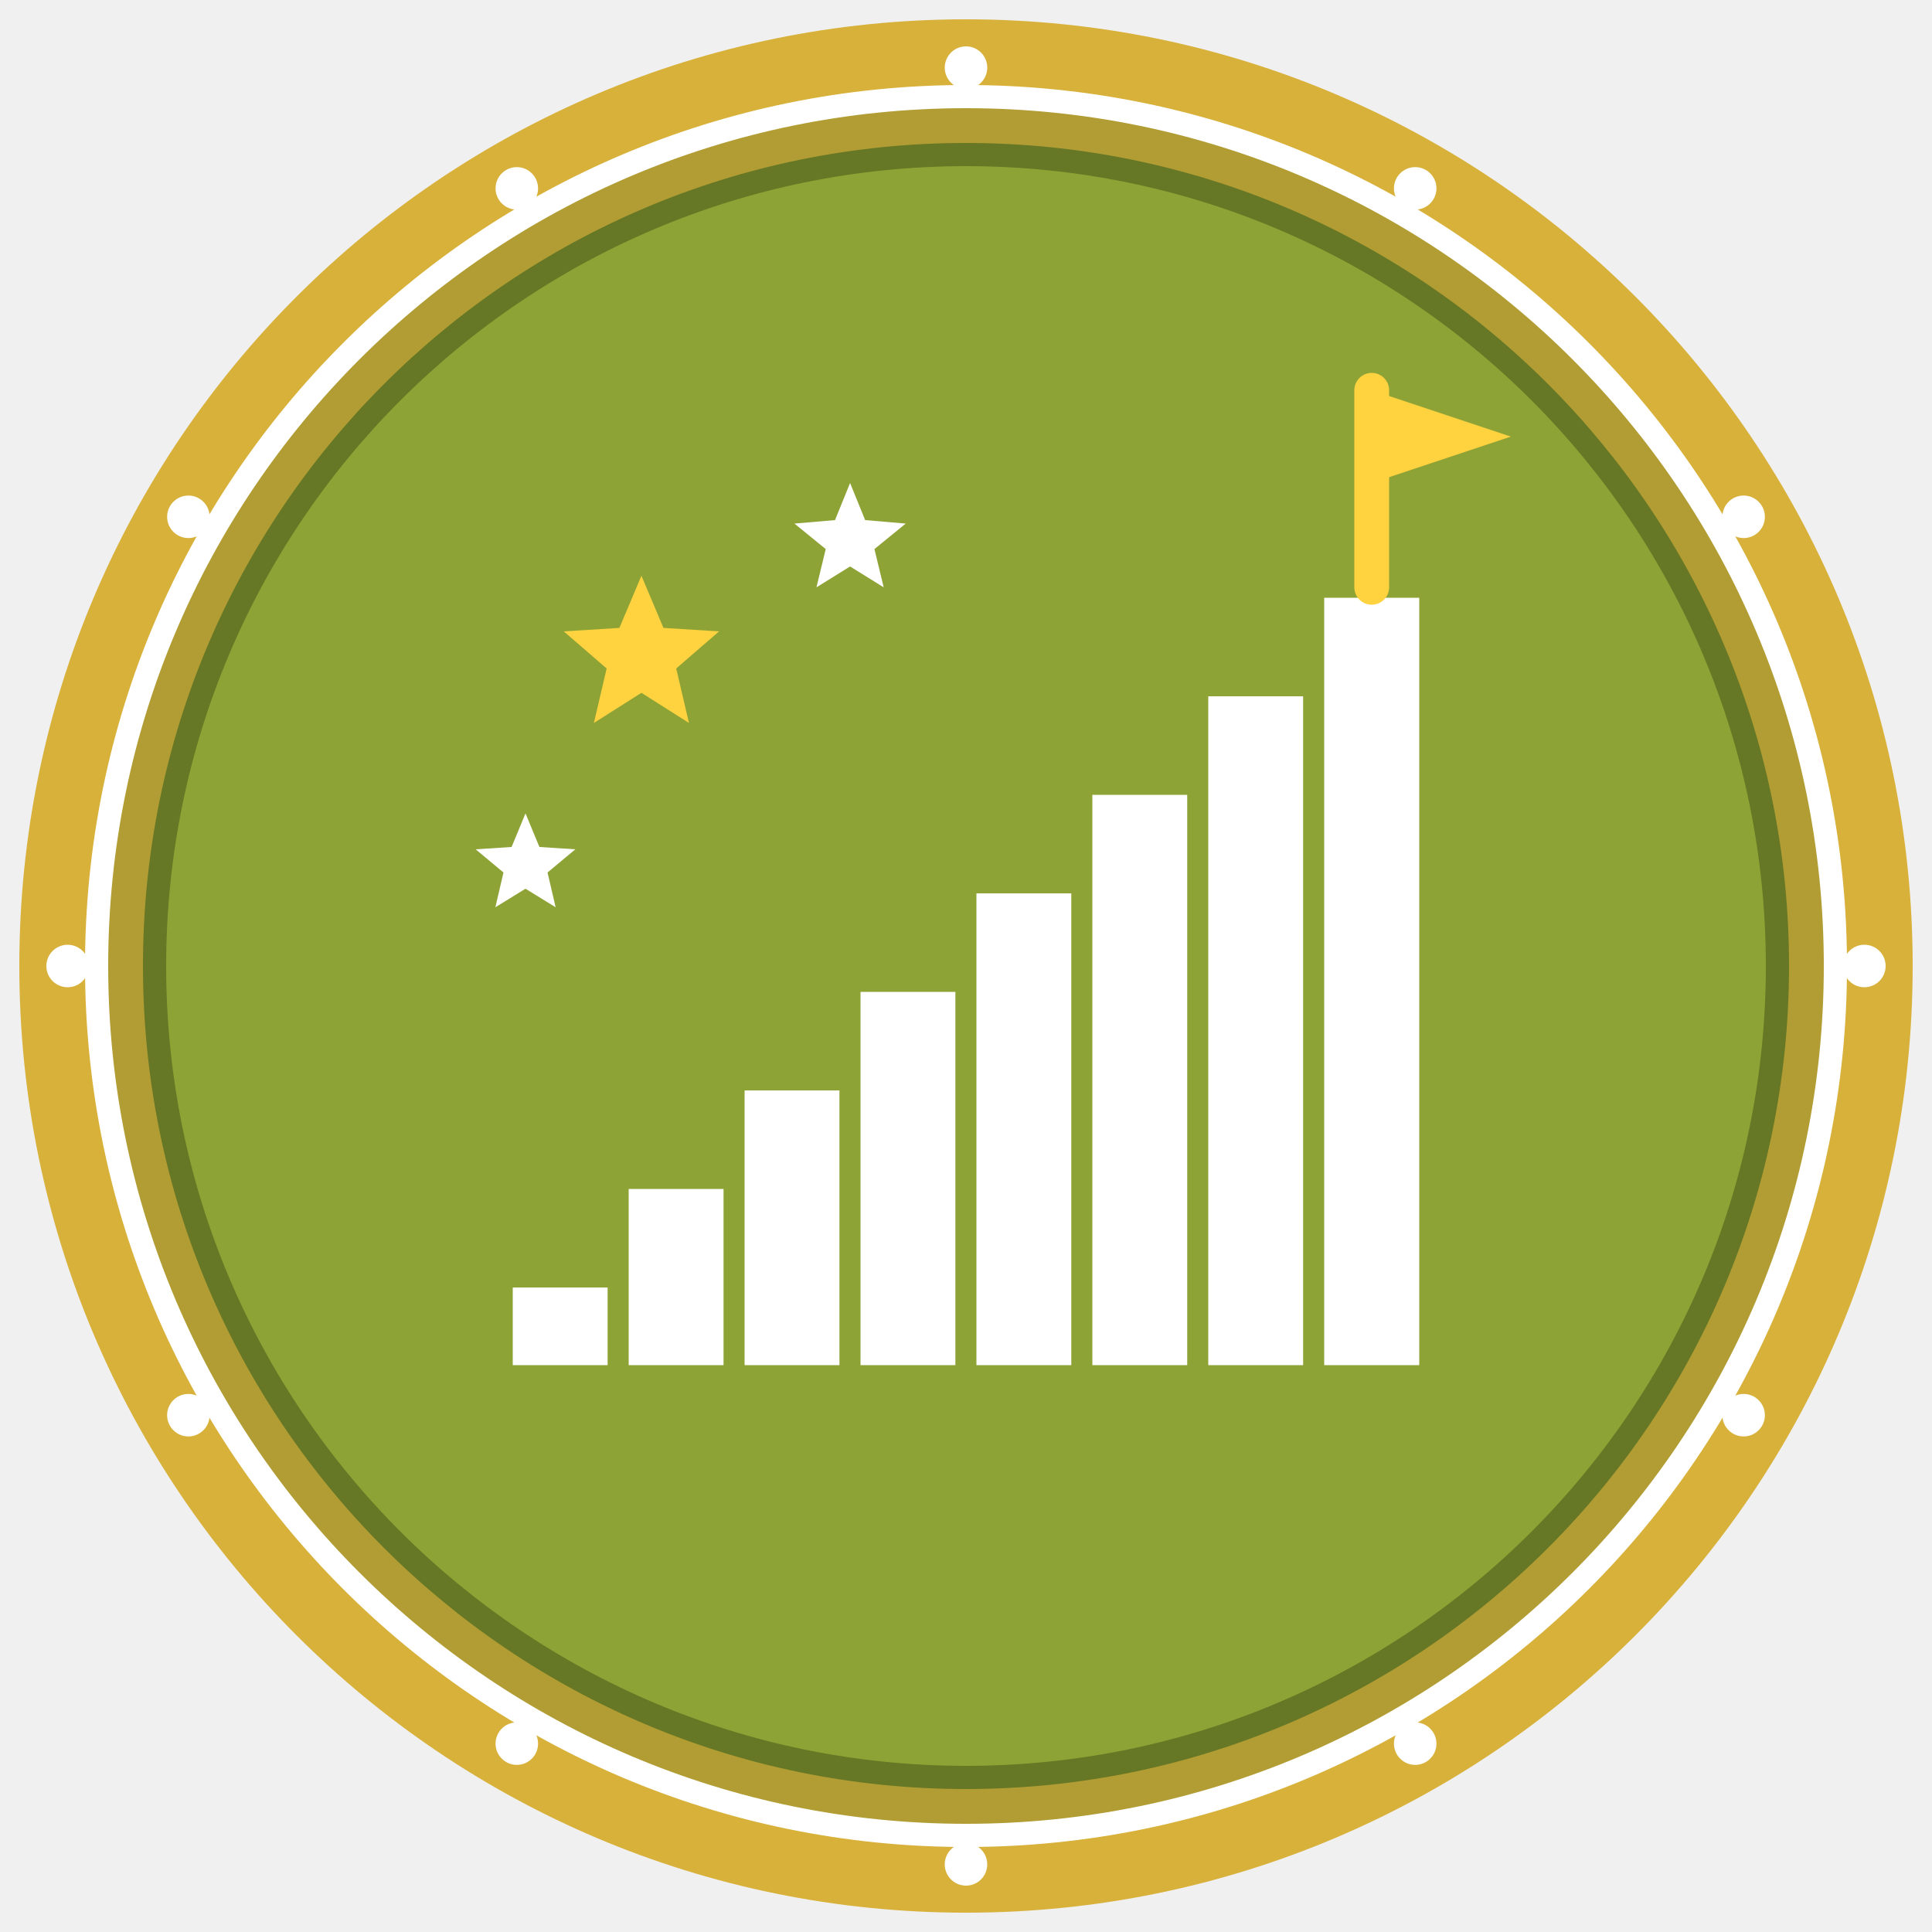
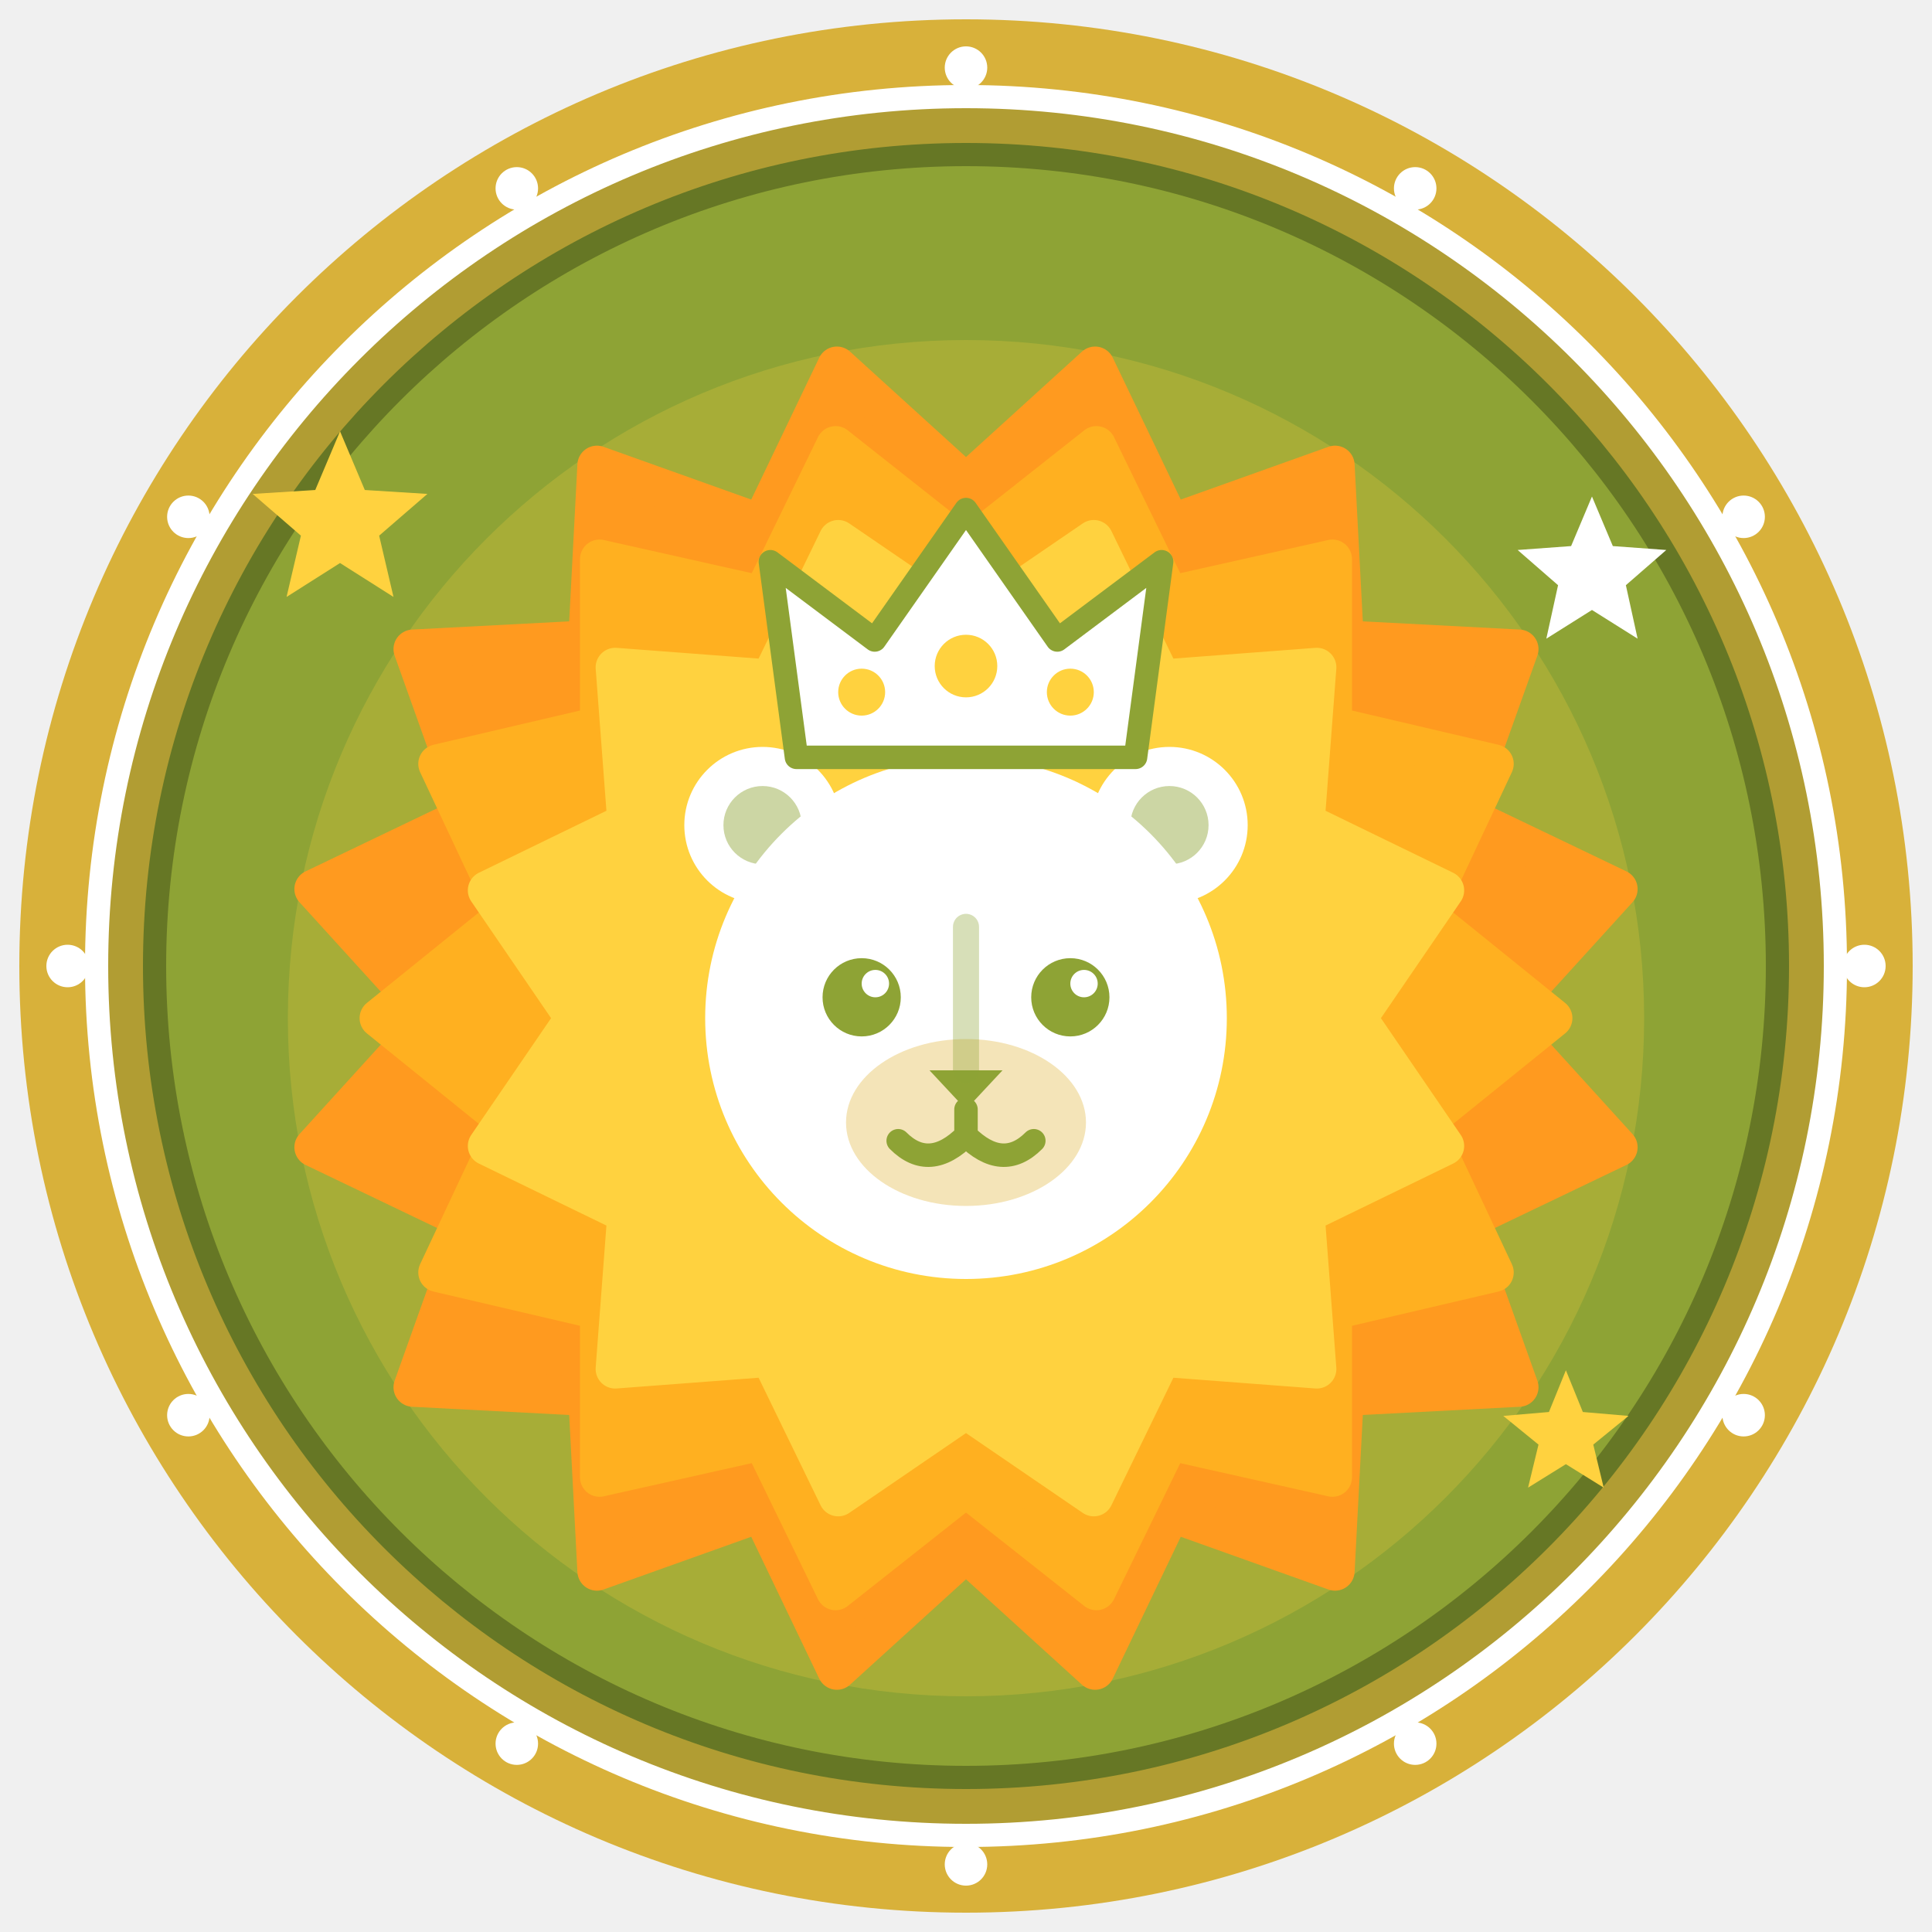
<svg xmlns="http://www.w3.org/2000/svg" viewBox="-100 -100 200 200" width="400" height="400">
  <circle r="98" fill="#D8B13A" />
  <circle r="89" fill="#667725" opacity=".35" />
  <circle r="84" fill="#8EA335" />
  <circle r="84" fill="none" stroke="#667725" stroke-width="2.4" />
  <circle r="90" fill="none" stroke="#FFFFFF" stroke-width="2.4" />
  <circle cx="93.0" cy="0.0" r="2.2" fill="#FFFFFF" />
  <circle cx="80.5" cy="46.5" r="2.2" fill="#FFFFFF" />
  <circle cx="46.5" cy="80.5" r="2.2" fill="#FFFFFF" />
  <circle cx="0.0" cy="93.0" r="2.2" fill="#FFFFFF" />
  <circle cx="-46.5" cy="80.5" r="2.2" fill="#FFFFFF" />
  <circle cx="-80.5" cy="46.5" r="2.2" fill="#FFFFFF" />
  <circle cx="-93.0" cy="0.0" r="2.2" fill="#FFFFFF" />
  <circle cx="-80.5" cy="-46.5" r="2.2" fill="#FFFFFF" />
  <circle cx="-46.5" cy="-80.5" r="2.2" fill="#FFFFFF" />
  <circle cx="-0.0" cy="-93.0" r="2.2" fill="#FFFFFF" />
  <circle cx="46.5" cy="-80.5" r="2.2" fill="#FFFFFF" />
  <circle cx="80.5" cy="-46.5" r="2.2" fill="#FFFFFF" />
-   <g transform="translate(0 4) scale(1.2)">
-     <rect x="-40" y="23.5" width="10" height="8.5" fill="#FFFFFF" stroke="#8EA335" stroke-width="1.8" />
-     <rect x="-30" y="15.0" width="10" height="17.0" fill="#FFFFFF" stroke="#8EA335" stroke-width="1.8" />
-     <rect x="-20" y="6.5" width="10" height="25.5" fill="#FFFFFF" stroke="#8EA335" stroke-width="1.8" />
-     <rect x="-10" y="-2.0" width="10" height="34.0" fill="#FFFFFF" stroke="#8EA335" stroke-width="1.8" />
-     <rect x="0" y="-10.5" width="10" height="42.5" fill="#FFFFFF" stroke="#8EA335" stroke-width="1.8" />
-     <rect x="10" y="-19.0" width="10" height="51.0" fill="#FFFFFF" stroke="#8EA335" stroke-width="1.8" />
-     <rect x="20" y="-27.5" width="10" height="59.5" fill="#FFFFFF" stroke="#8EA335" stroke-width="1.8" />
-     <rect x="30" y="-36.0" width="10" height="68.0" fill="#FFFFFF" stroke="#8EA335" stroke-width="1.8" />
-     <path d="M35.0,-36.0 V-53.0" stroke="#FFD23F" stroke-width="3" stroke-linecap="round" />
-     <path d="M35.0,-53.0 L47.0,-49.0 L35.0,-45.0Z" fill="#FFD23F" />
-     <polygon points="-28.0,-37.0 -26.1,-32.5 -21.3,-32.2 -25.0,-29.0 -23.9,-24.3 -28.0,-26.9 -32.1,-24.3 -31.0,-29.0 -34.7,-32.2 -29.9,-32.5" fill="#FFD23F" stroke-linejoin="round" />
-     <polygon points="-10.0,-45.0 -8.7,-41.8 -5.2,-41.5 -7.9,-39.3 -7.1,-36.0 -10.0,-37.8 -12.9,-36.0 -12.1,-39.3 -14.8,-41.5 -11.3,-41.8" fill="#FFFFFF" stroke-linejoin="round" />
-     <polygon points="-38.0,-16.5 -36.8,-13.6 -33.7,-13.4 -36.1,-11.4 -35.4,-8.4 -38.0,-10.0 -40.6,-8.4 -39.9,-11.4 -42.3,-13.4 -39.2,-13.6" fill="#FFFFFF" stroke-linejoin="round" />
+   <g transform="translate(0 0) scale(1.35)">
+     <circle cx="0" cy="4" r="52" fill="#FFD23F" opacity=".22" />
+     <polygon points="50.0,13.9 37.9,19.7 42.4,32.3 29.0,33.0 28.3,46.4 15.7,41.9 9.9,54.0 0.0,45.0 -9.9,54.0 -15.7,41.9 -28.3,46.4 -29.0,33.0 -42.4,32.3 -37.9,19.7 -50.0,13.9 -41.0,4.0 -50.0,-5.9 -37.9,-11.7 -42.4,-24.3 -29.0,-25.0 -28.3,-38.4 -15.7,-33.9 -9.9,-46.0 -0.0,-37.0 9.9,-46.0 15.7,-33.9 28.3,-38.4 29.0,-25.0 42.4,-24.3 37.9,-11.7 50.0,-5.9 41.0,4.0" fill="#FF9A1F" stroke-linejoin="round" stroke="#FF9A1F" stroke-width="3" />
+     <polygon points="45.0,4.0 35.1,12.0 40.5,23.5 28.1,26.4 28.1,39.2 15.6,36.4 10.0,47.9 0.0,40.0 -10.0,47.9 -15.6,36.4 -28.1,39.2 -28.1,26.4 -40.5,23.5 -35.1,12.0 -45.0,4.0 -35.1,-4.0 -40.5,-15.5 -28.1,-18.4 -28.1,-31.2 -15.6,-28.4 -10.0,-39.9 -0.0,-32.0 10.0,-39.9 15.6,-28.4 28.1,-31.2 28.1,-18.4 40.5,-15.5 35.1,-4.0" fill="#FFB020" stroke-linejoin="round" stroke="#FFB020" stroke-width="3" />
+     <polygon points="36.7,13.8 26.0,19.0 26.9,30.9 15.0,30.0 9.8,40.7 0.0,34.0 -9.8,40.7 -15.0,30.0 -26.9,30.9 -26.0,19.0 -36.7,13.8 -30.0,4.0 -36.7,-5.8 -26.0,-11.0 -26.9,-22.9 -15.0,-22.0 -9.8,-32.7 -0.0,-26.0 9.8,-32.7 15.0,-22.0 26.9,-22.9 26.0,-11.0 36.7,-5.8 30.0,4.0" fill="#FFD23F" stroke-linejoin="round" stroke="#FFD23F" stroke-width="3" />
+     <circle cx="-15.6" cy="-10.8" r="6.0" fill="#FFFFFF" />
+     <circle cx="15.6" cy="-10.8" r="6.0" fill="#FFFFFF" />
+     <circle cx="-15.6" cy="-10.8" r="3.0" fill="#8EA335" opacity=".45" />
+     <circle cx="15.6" cy="-10.8" r="3.0" fill="#8EA335" opacity=".45" />
+     <circle cx="0" cy="4" r="20" fill="#FFFFFF" />
+     <circle cx="-8.0" cy="2.4" r="3.0" fill="#8EA335" />
+     <circle cx="8.0" cy="2.4" r="3.0" fill="#8EA335" />
+     <circle cx="-6.95" cy="1.35" r="1.05" fill="#FFFFFF" />
+     <circle cx="9.05" cy="1.35" r="1.05" fill="#FFFFFF" />
+     <ellipse cx="0" cy="12.0" rx="9.2" ry="6.4" fill="#F4E4B8" />
+     <path d="M-2.8,8.0 h5.6 l-2.8,3.0Z" fill="#8EA335" />
+     <path d="M0,11.0 v2.0 M0,13.0 q-2.8,2.8 -5.2,0.4 M0,13.0 q2.8,2.8 5.2,0.4" stroke="#8EA335" stroke-width="1.8" fill="none" stroke-linecap="round" />
+     <path d="M0,-3.0 V8.0" stroke="#8EA335" stroke-width="2" stroke-opacity=".35" stroke-linecap="round" />
+     <g transform="translate(0 -22)">
+       <path d="M-13,6 L-15,-9 L-7,-3 L0,-13 L7,-3 L15,-9 L13,6Z" fill="#FFFFFF" stroke="#8EA335" stroke-width="1.8" stroke-linejoin="round" />
+       <circle cx="0" cy="-1" r="2.4" fill="#FFD23F" />
+       <circle cx="-8" cy="1" r="1.8" fill="#FFD23F" />
+       <circle cx="8" cy="1" r="1.8" fill="#FFD23F" />
+     </g>
+     <polygon points="-48.0,-41.0 -46.1,-36.5 -41.3,-36.2 -45.0,-33.0 -43.9,-28.3 -48.0,-30.9 -52.1,-28.3 -51.0,-33.0 -54.7,-36.2 -49.9,-36.5" fill="#FFD23F" stroke-linejoin="round" />
+     <polygon points="48.0,-36.0 49.6,-32.2 53.7,-31.9 50.6,-29.2 51.5,-25.1 48.0,-27.3 44.5,-25.1 45.4,-29.2 42.3,-31.9 46.4,-32.2" fill="#FFFFFF" stroke-linejoin="round" />
+     <polygon points="46.0,31.0 47.3,34.2 50.8,34.5 48.1,36.7 48.9,40.0 46.0,38.2 43.1,40.0 43.9,36.7 41.2,34.5 44.7,34.2" fill="#FFD23F" stroke-linejoin="round" />
  </g>
</svg>
